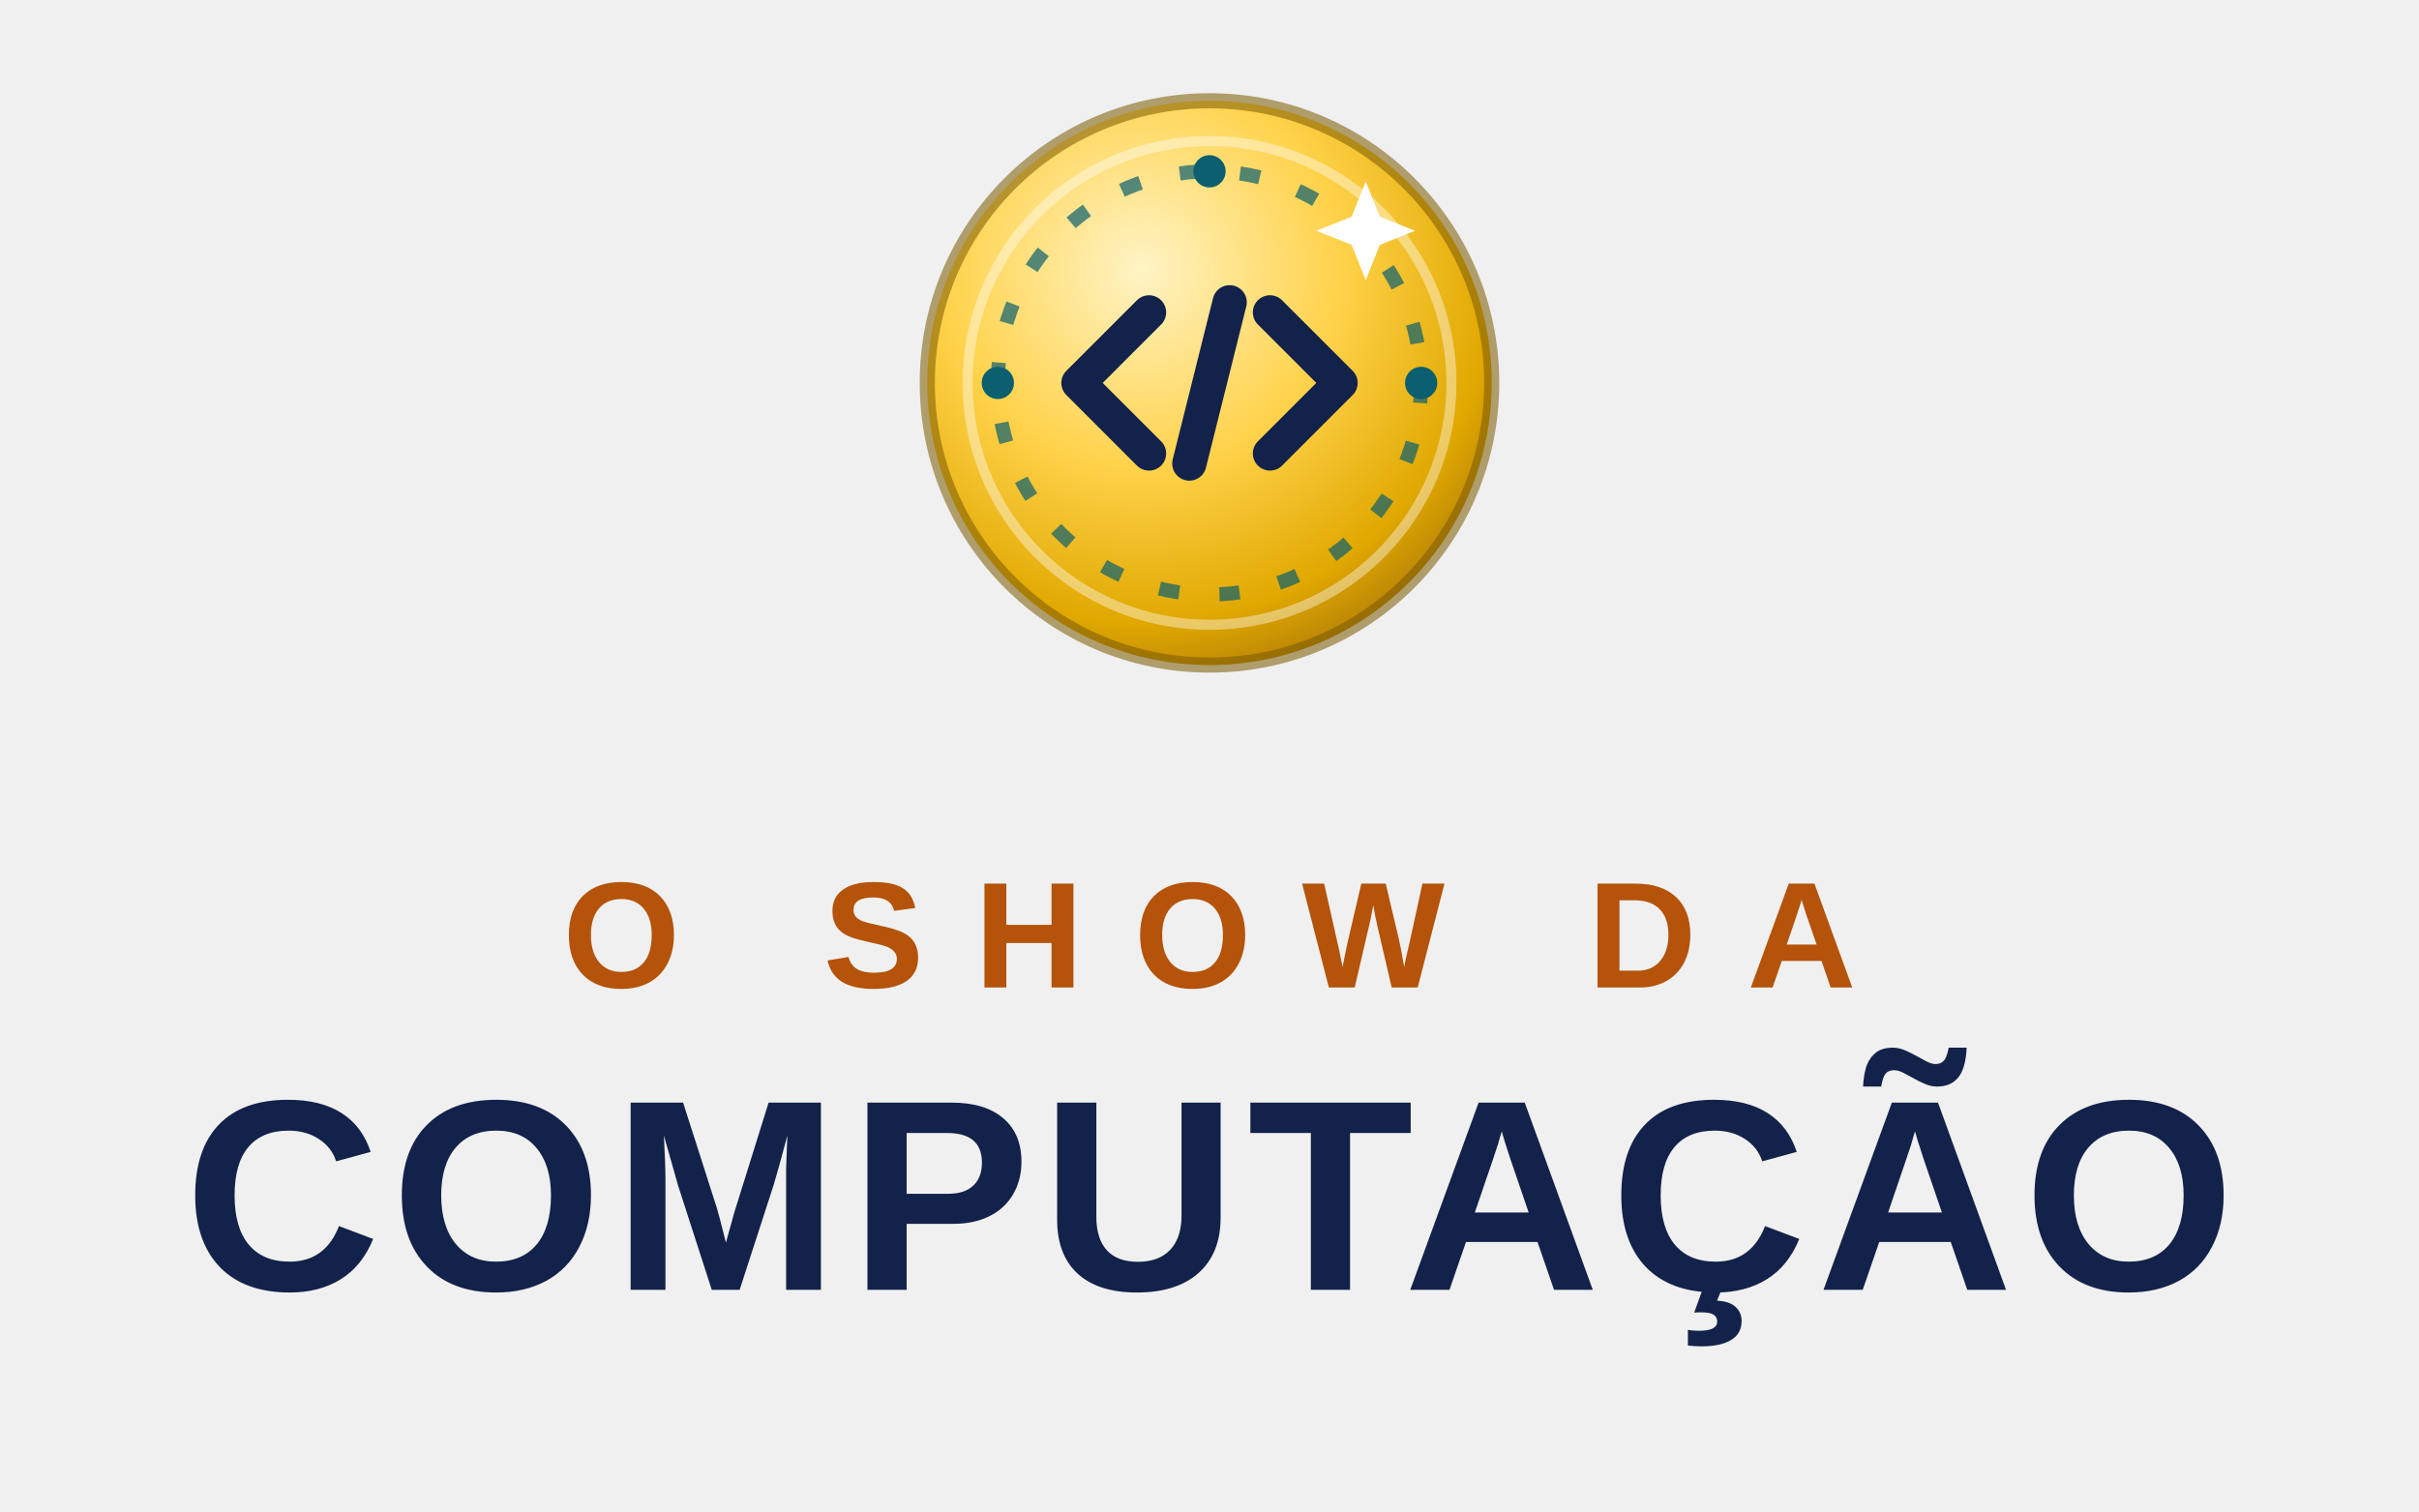
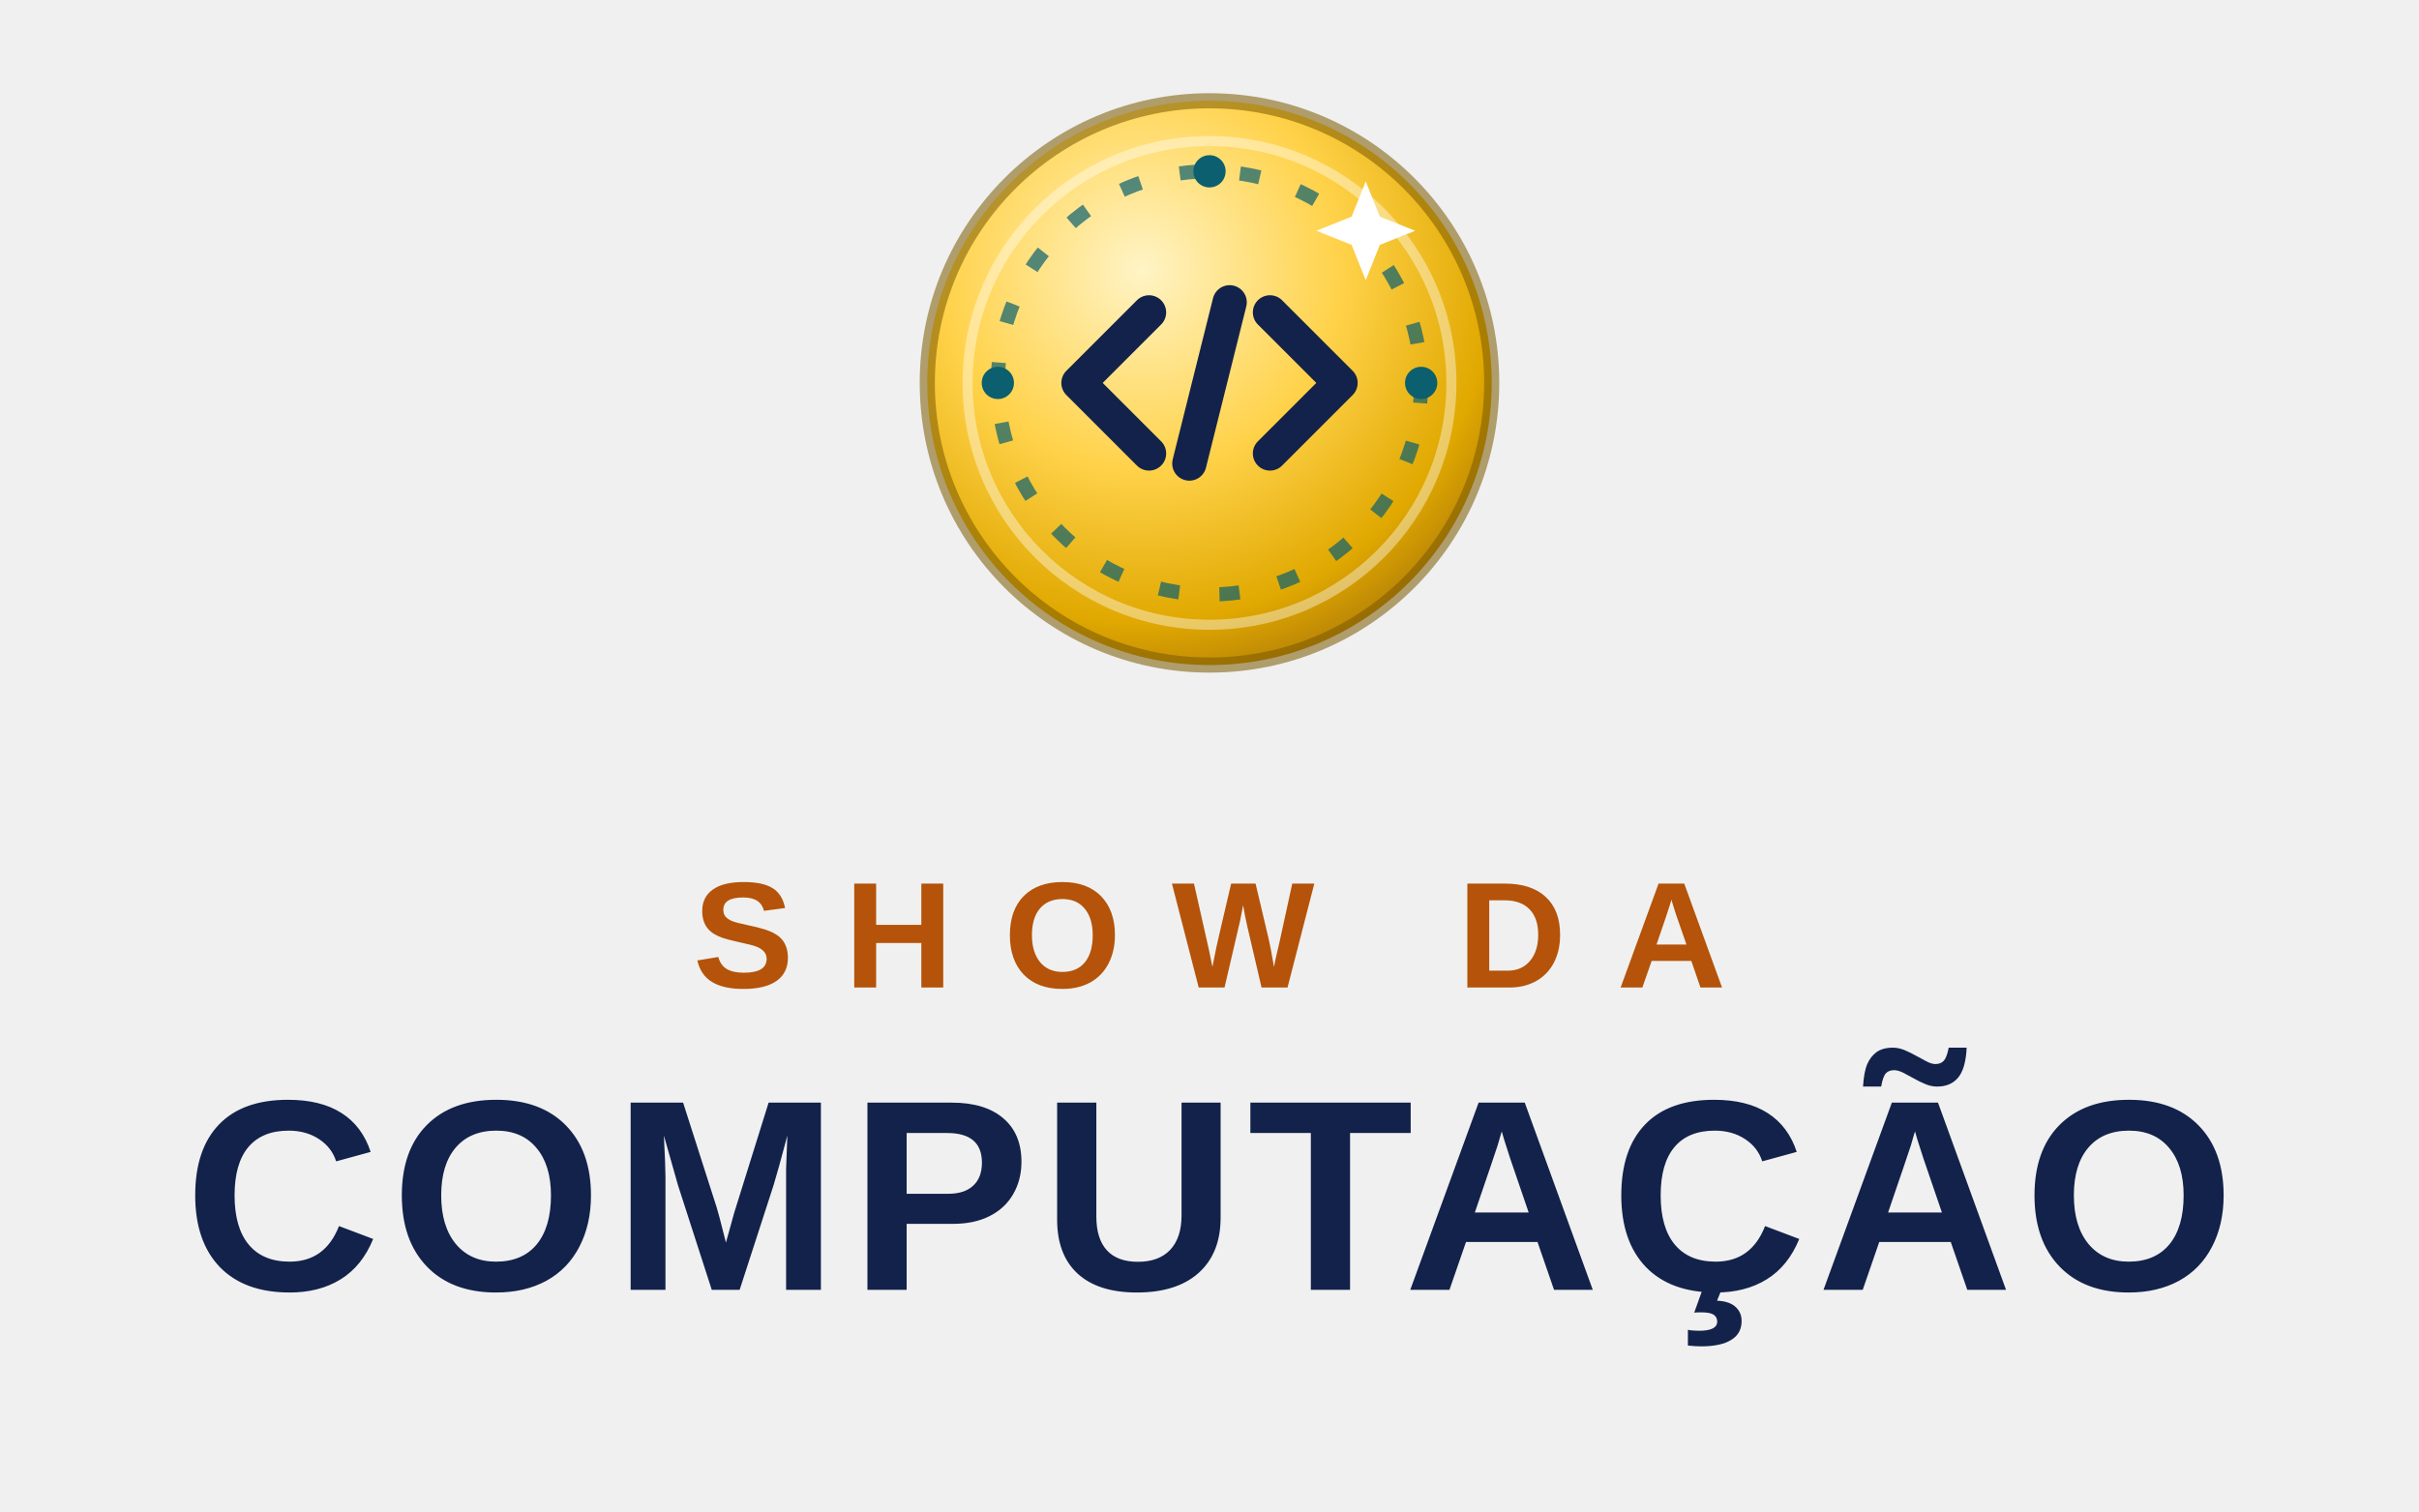
- <svg xmlns="http://www.w3.org/2000/svg" viewBox="0 0 240 150" role="img" aria-label="O Show da Computação">
+ <svg xmlns="http://www.w3.org/2000/svg" viewBox="0 0 240 150" role="img" aria-label="Show da Computação">
  <defs>
    <radialGradient id="osdcCoinFL" cx="38%" cy="30%" r="78%">
      <stop offset="0" stop-color="#fff4c6" />
      <stop offset="45%" stop-color="#ffd24a" />
      <stop offset="80%" stop-color="#e0a800" />
      <stop offset="100%" stop-color="#a9760a" />
    </radialGradient>
  </defs>
  <g transform="translate(88 6)">
    <circle cx="32" cy="32" r="28" fill="url(#osdcCoinFL)" />
    <circle cx="32" cy="32" r="28" fill="none" stroke="#7a5900" stroke-width="1.5" opacity="0.55" />
    <circle cx="32" cy="32" r="24" fill="none" stroke="#ffffff" stroke-width="1" opacity="0.4" />
    <circle cx="32" cy="32" r="21" fill="none" stroke="#0b5f6e" stroke-width="1.4" stroke-dasharray="2 4" opacity="0.7" />
    <circle cx="32" cy="11" r="1.6" fill="#0b5f6e" />
    <circle cx="53" cy="32" r="1.6" fill="#0b5f6e" />
    <circle cx="11" cy="32" r="1.6" fill="#0b5f6e" />
    <g fill="none" stroke="#12224a" stroke-width="3.4" stroke-linecap="round" stroke-linejoin="round">
      <path d="M26 25 L19 32 L26 39" />
      <path d="M38 25 L45 32 L38 39" />
      <path d="M30 40 L34 24" />
    </g>
    <path d="M47.5 12 l1.4 3.5 3.5 1.4 -3.5 1.4 -1.4 3.5 -1.4 -3.5 -3.5 -1.4 3.5 -1.4z" fill="#ffffff" />
  </g>
-   <text x="120" y="98" text-anchor="middle" font-family="'Outfit','Segoe UI',Arial,sans-serif" font-size="15" font-weight="700" letter-spacing="5" fill="#B45309">O SHOW DA</text>
+   <text x="120" y="98" text-anchor="middle" font-family="'Outfit','Segoe UI',Arial,sans-serif" font-size="15" font-weight="700" letter-spacing="5" fill="#B45309">SHOW DA</text>
  <text x="120" y="128" text-anchor="middle" font-family="'Outfit','Segoe UI',Arial,sans-serif" font-size="27" font-weight="800" letter-spacing="1" fill="#12224a">COMPUTAÇÃO</text>
</svg>
